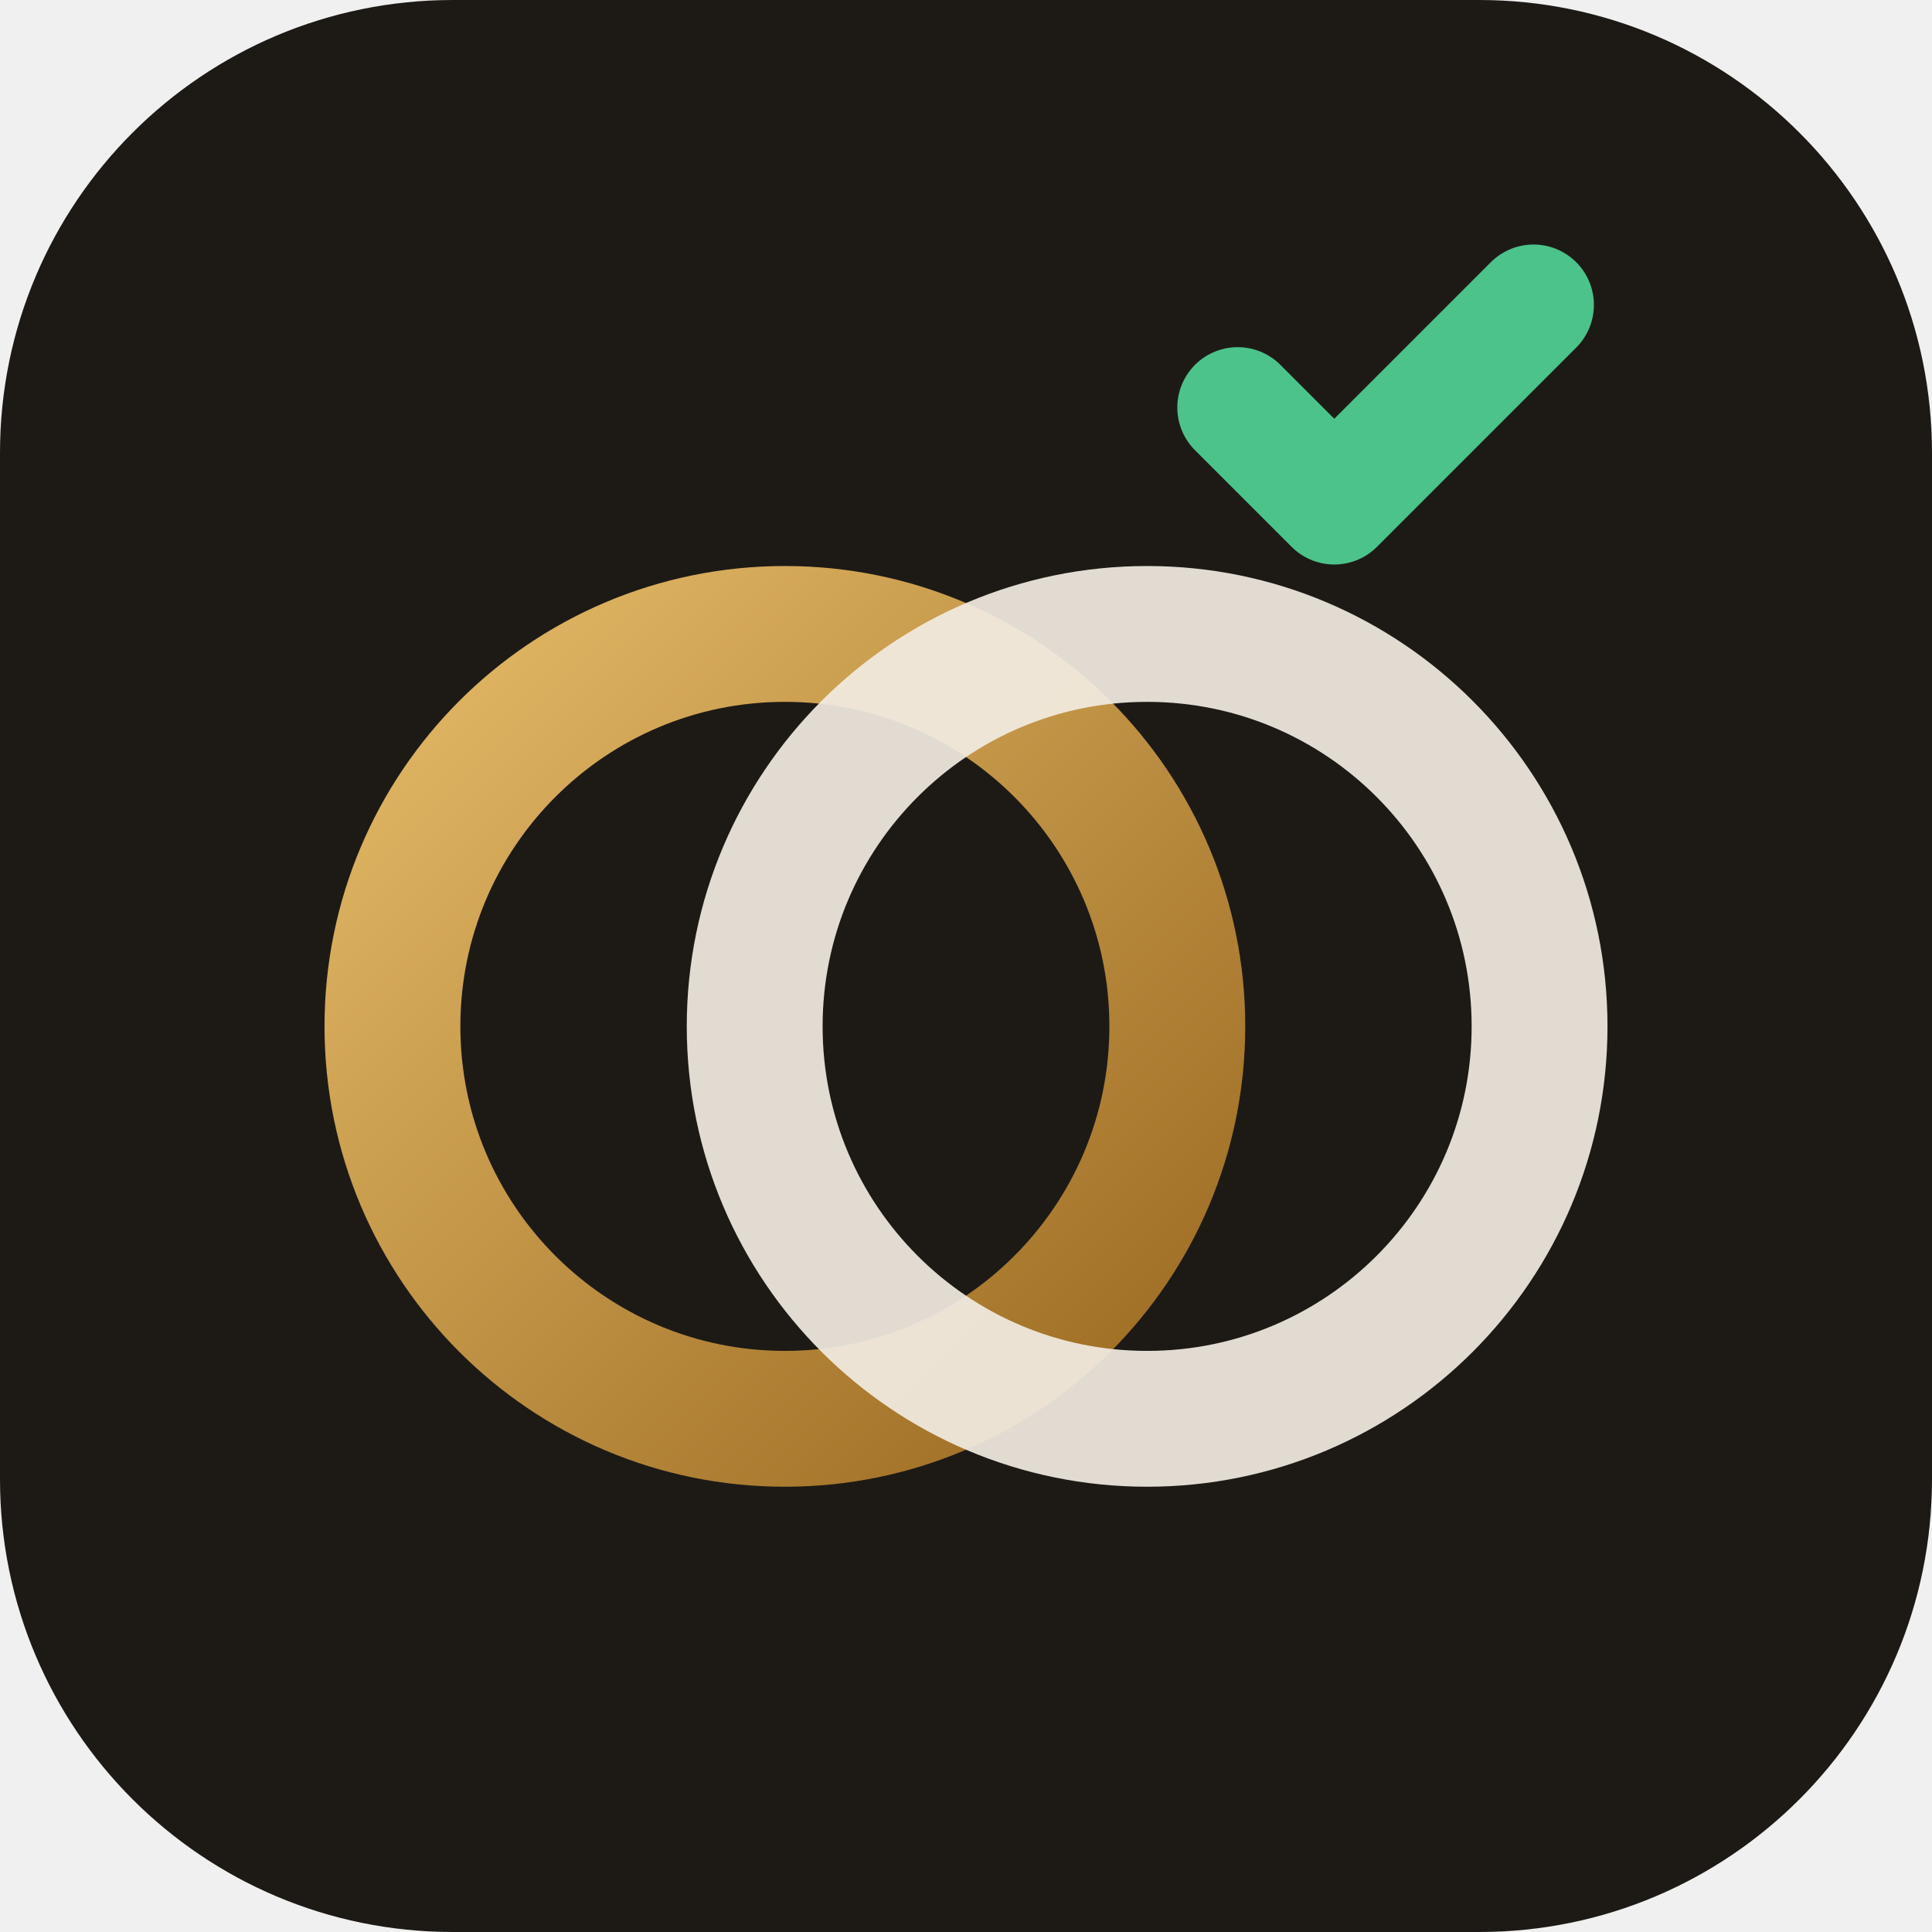
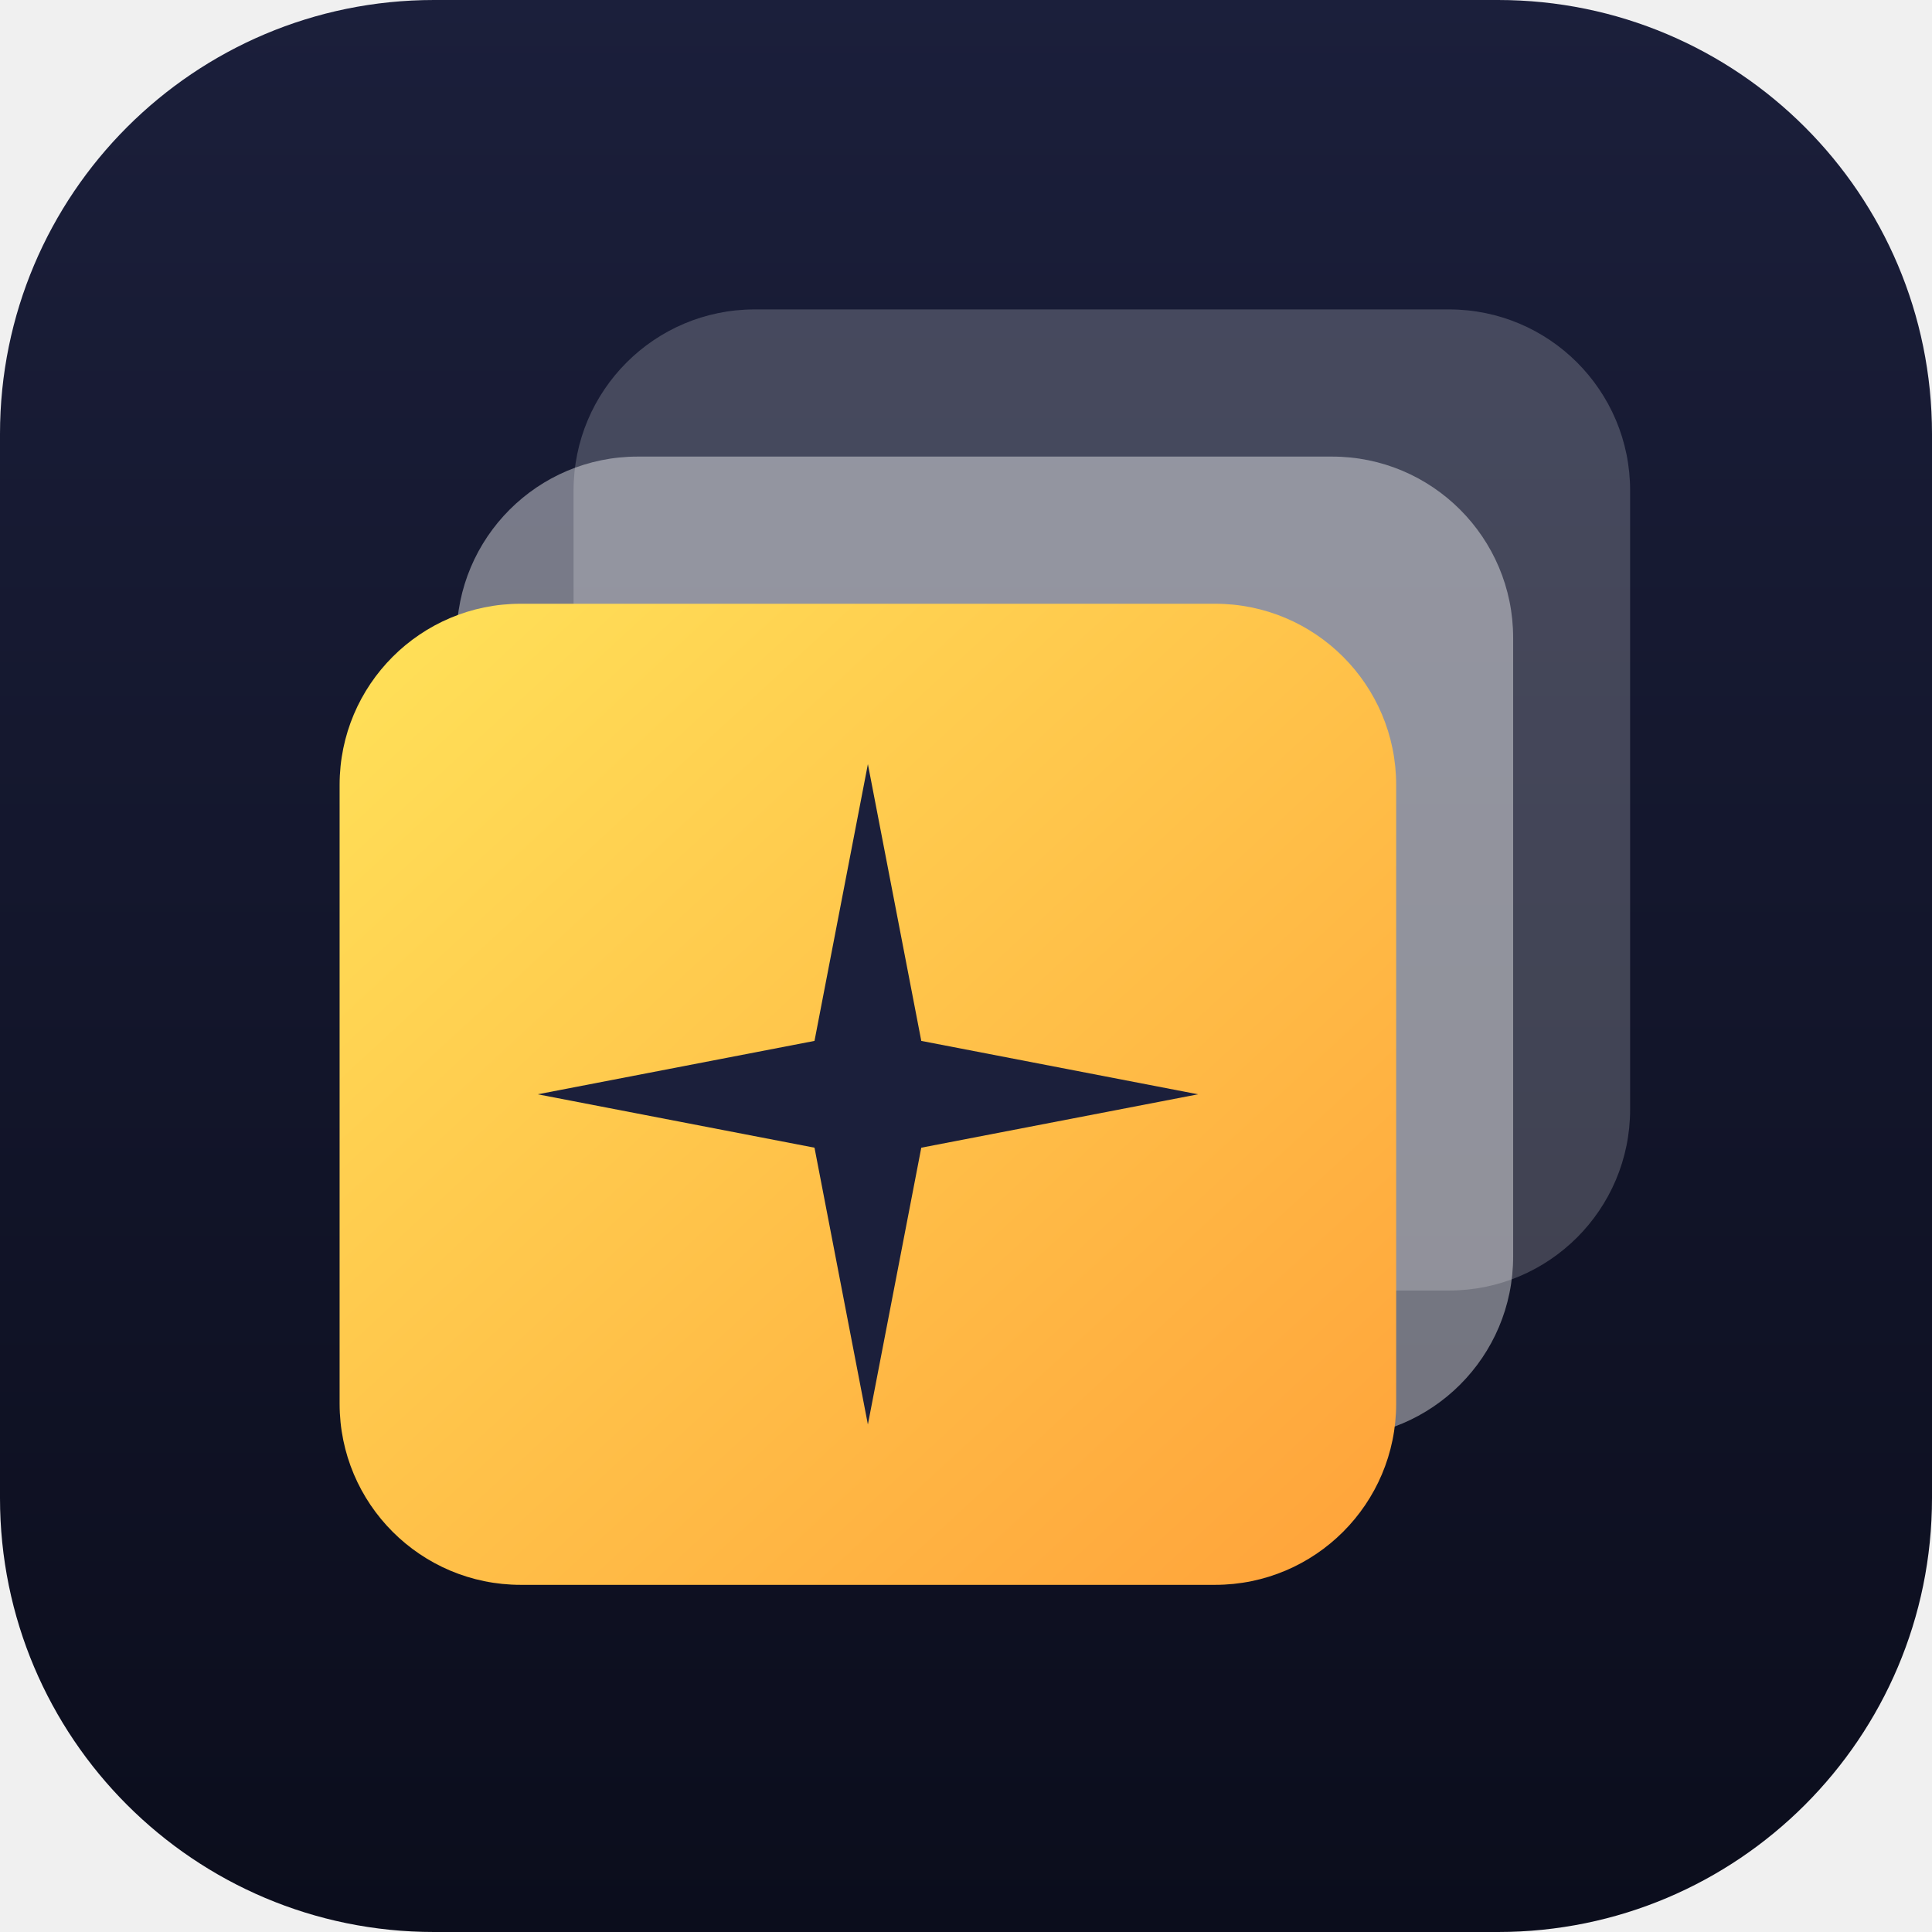
- <svg xmlns="http://www.w3.org/2000/svg" viewBox="0 0 64 64">
+ <svg xmlns="http://www.w3.org/2000/svg" viewBox="0 0 1024 1024" width="1024" height="1024">
  <defs>
-     <linearGradient id="g" x1="0" y1="0" x2="1" y2="1">
-       <stop offset="0" stop-color="#e2b866" />
-       <stop offset="1" stop-color="#9c6b22" />
+     <linearGradient id="bg" x1="0" y1="0" x2="0" y2="1">
+       <stop offset="0" stop-color="#1B1F3B" />
+       <stop offset="1" stop-color="#0B0D1C" />
+     </linearGradient>
+     <linearGradient id="fr" x1="0" y1="0" x2="1" y2="1">
+       <stop offset="0" stop-color="#FFE259" />
+       <stop offset="1" stop-color="#FFA23A" />
    </linearGradient>
  </defs>
-   <rect width="64" height="64" rx="15" fill="#1d1a16" />
-   <circle cx="26" cy="34" r="13" fill="none" stroke="url(#g)" stroke-width="4.5" />
-   <circle cx="38" cy="34" r="13" fill="none" stroke="#f2ece2" stroke-width="4.5" opacity=".92" />
-   <path d="M41 13.5l3.2 3.2 6.6-6.6" fill="none" stroke="#4cc38a" stroke-width="4" stroke-linecap="round" stroke-linejoin="round" />
+   <rect width="1024" height="1024" rx="230" ry="230" fill="url(#bg)" />
+   <rect x="304" y="164" width="560" height="520" rx="96" fill="#FFFFFF" fill-opacity="0.2" />
+   <rect x="242" y="242" width="560" height="520" rx="96" fill="#FFFFFF" fill-opacity="0.42" />
+   <rect x="180" y="320" width="560" height="520" rx="96" fill="url(#fr)" />
+   <polygon points="460.0,405.0 488.3,551.7 635.0,580.0 488.3,608.3 460.0,755.0 431.7,608.3 285.0,580.0 431.7,551.7" fill="#1B1F3B" />
</svg>
